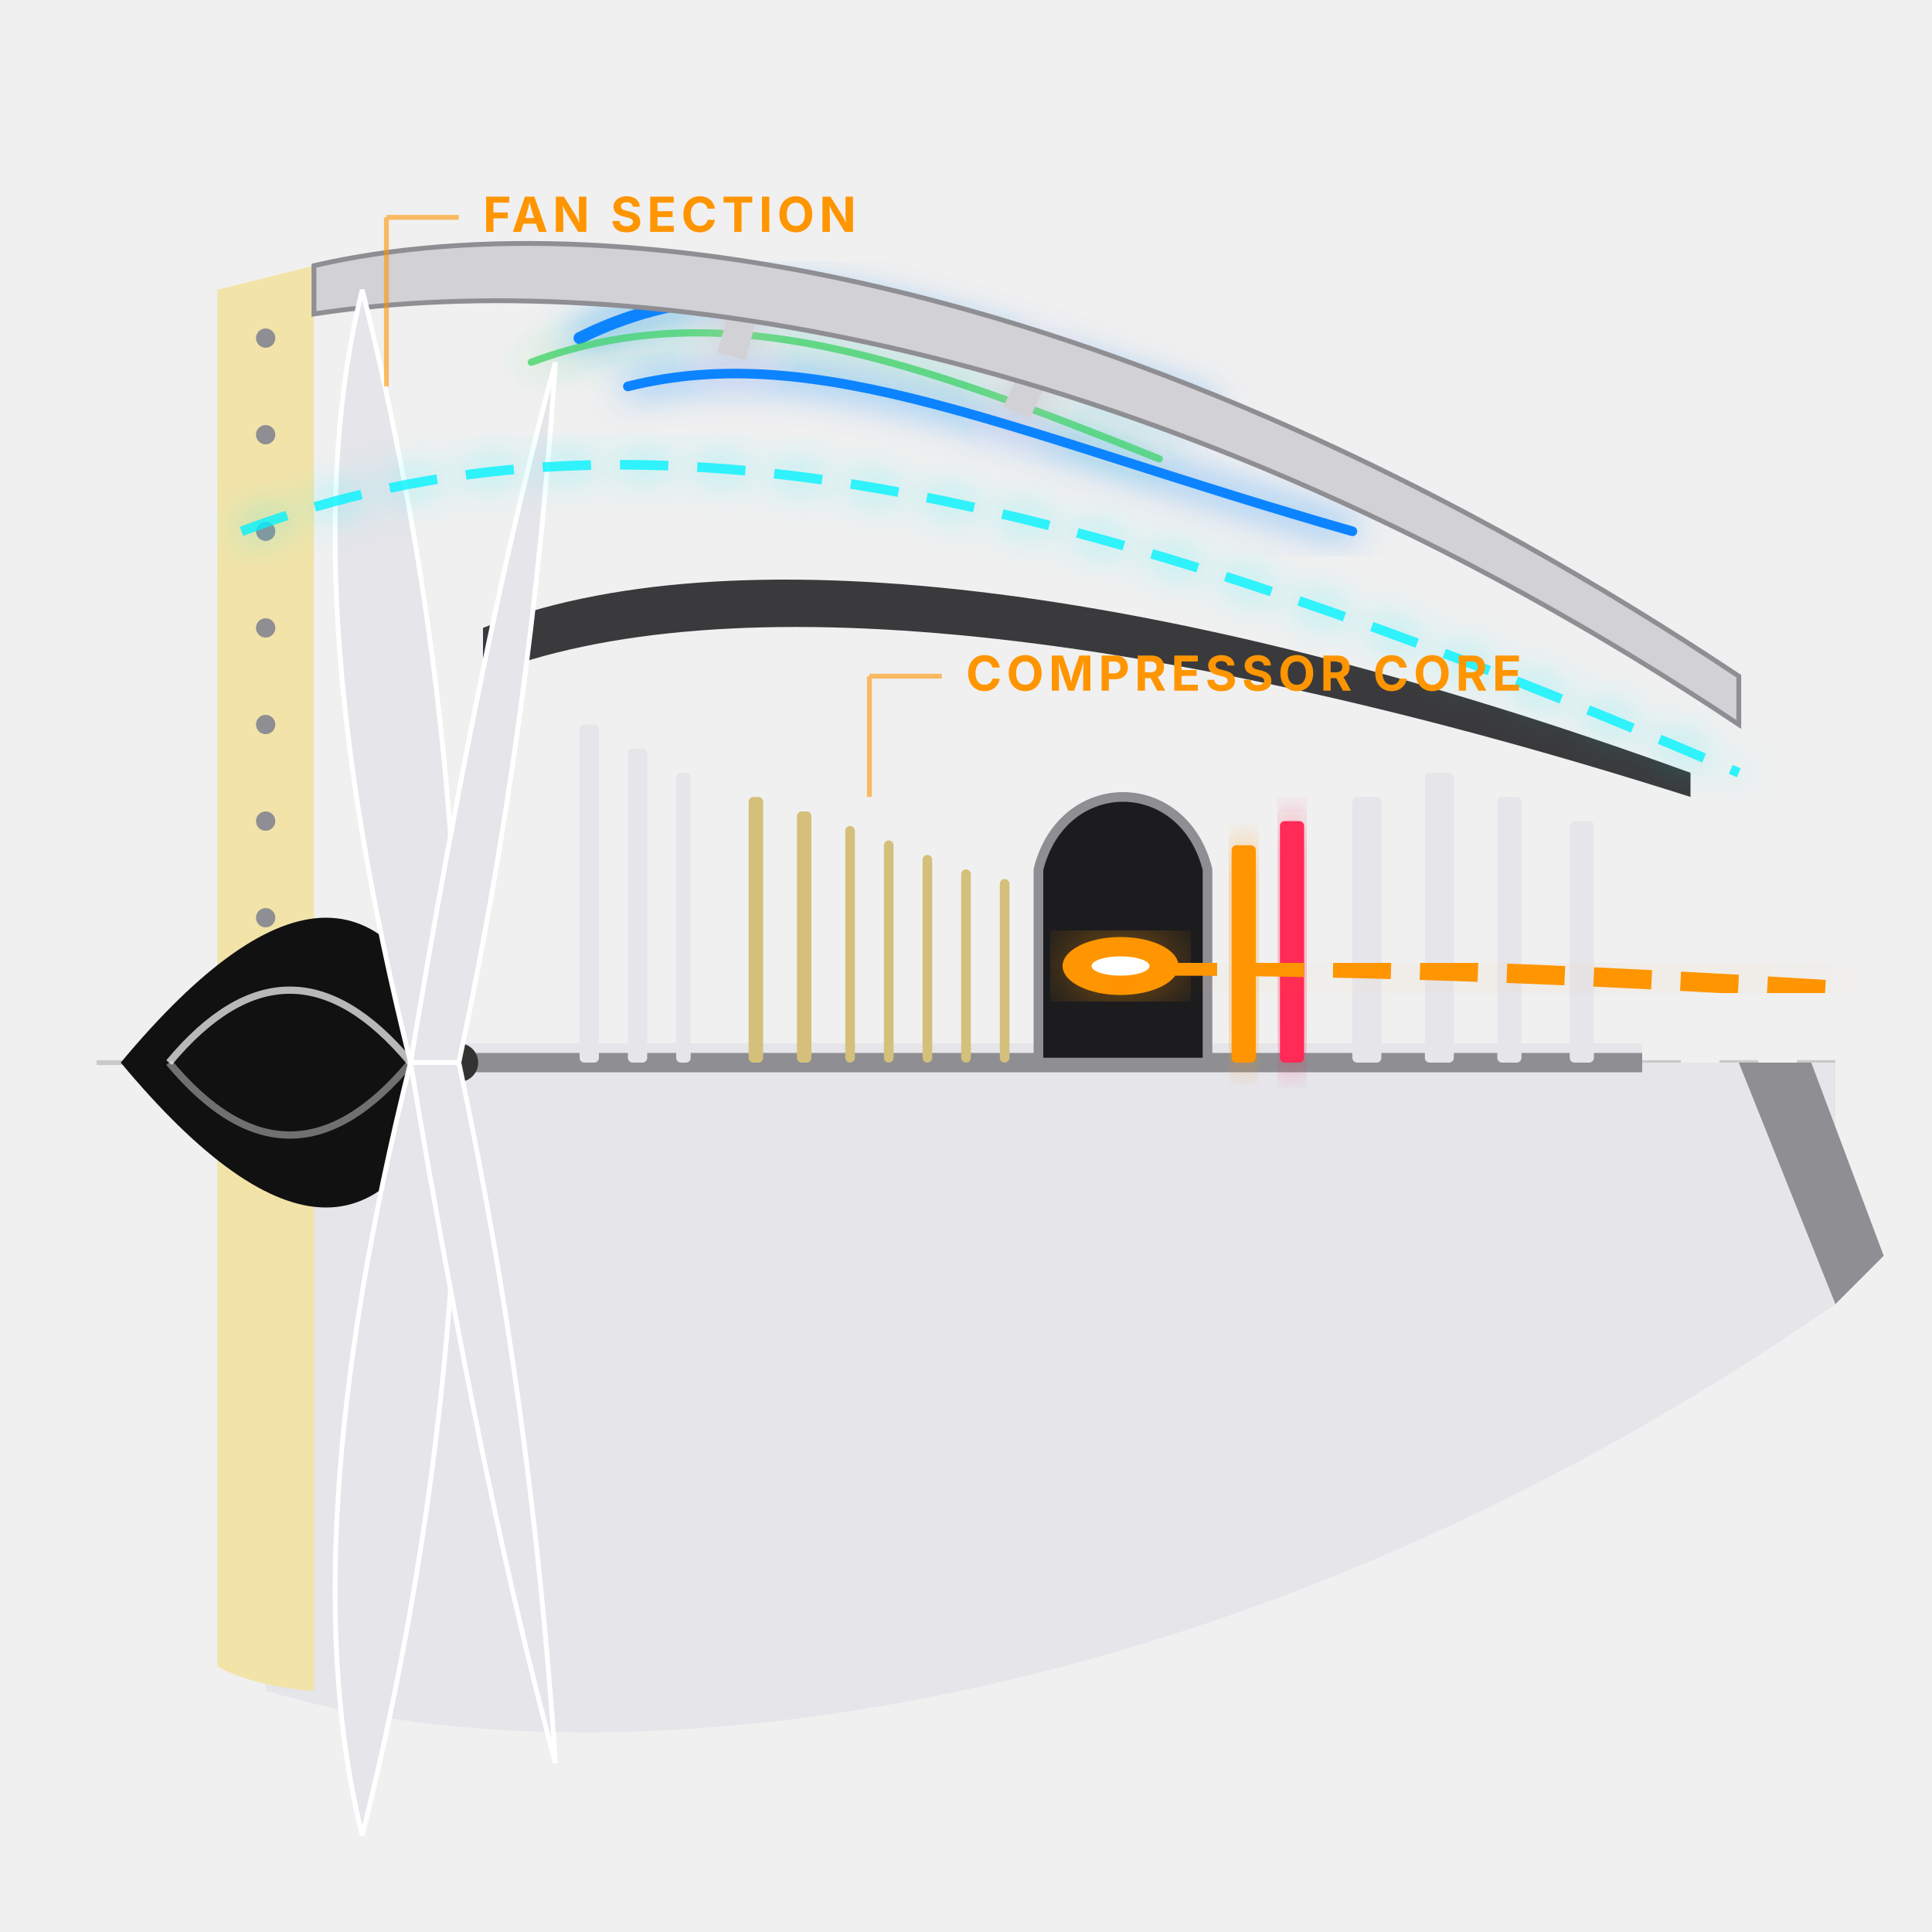
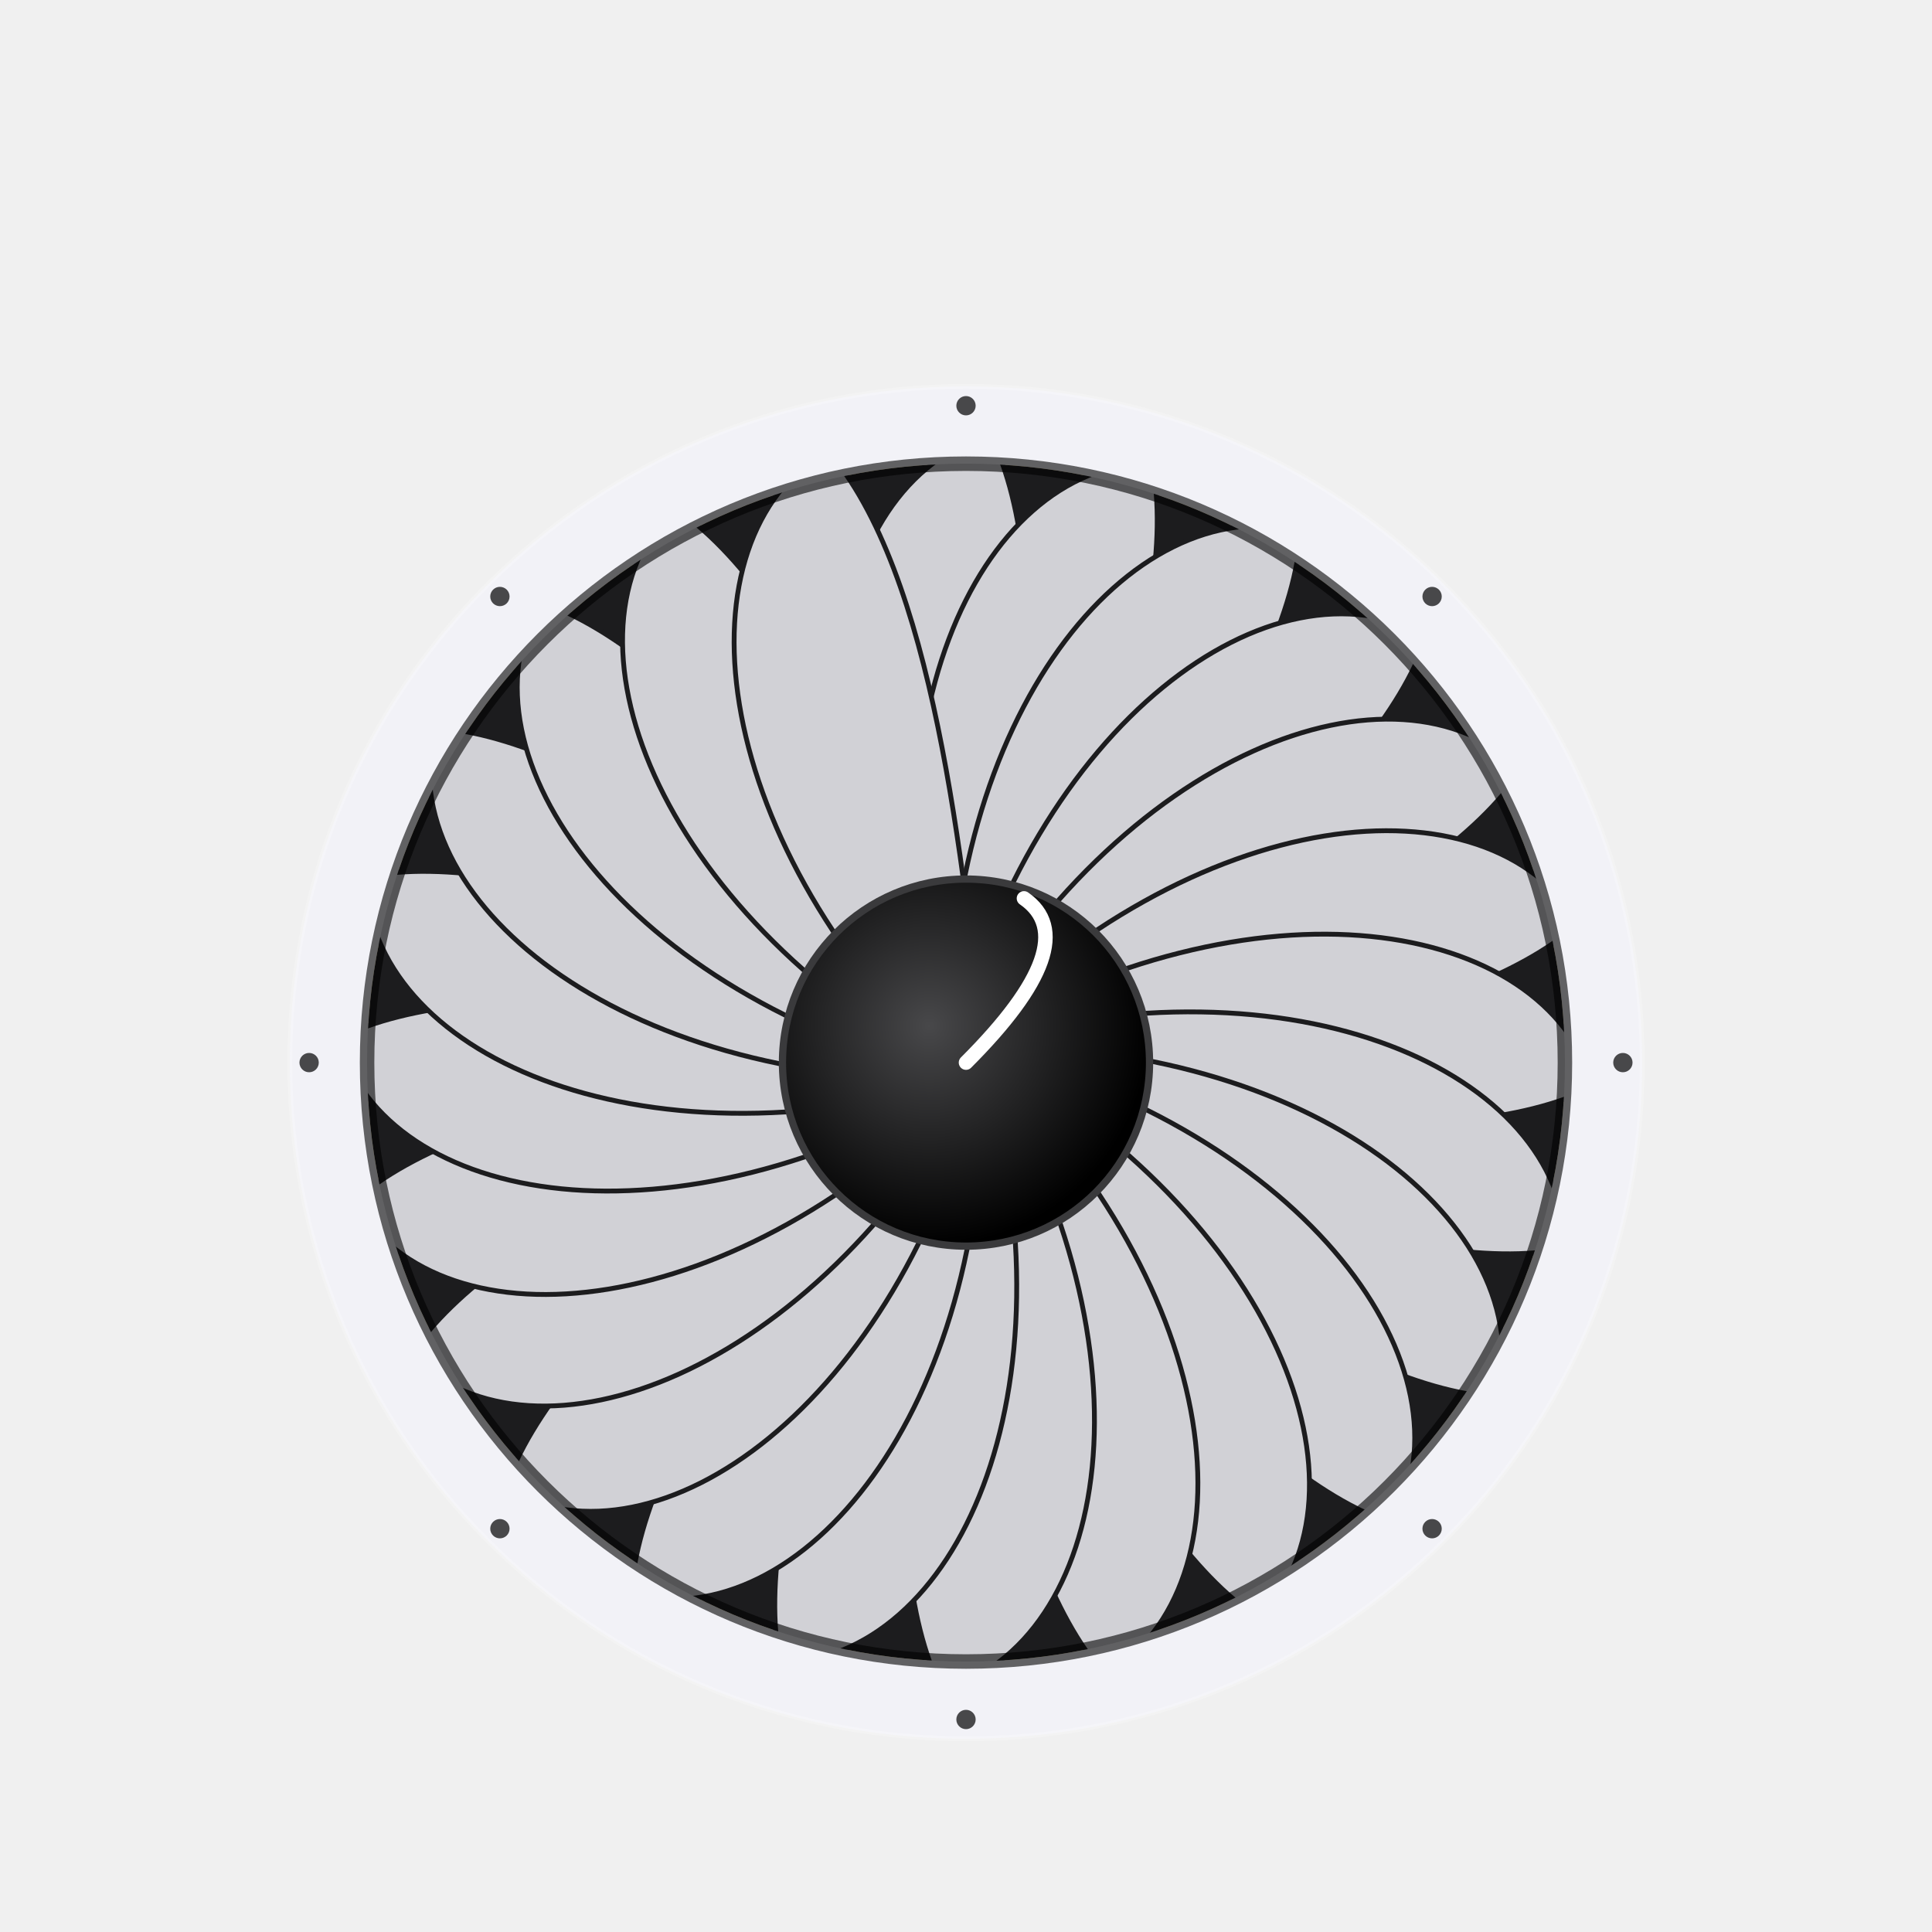
<svg xmlns="http://www.w3.org/2000/svg" viewBox="0 0 400 400" fill="none">
  <defs>
-     <linearGradient id="metalCasing" x1="0" y1="200" x2="0" y2="400">
-       <stop offset="0%" stop-color="#E5E5EA" />
+     <linearGradient id="titanium" x1="0" y1="0" x2="400" y2="400">
+       <stop offset="0%" stop-color="#F2F2F7" />
      <stop offset="50%" stop-color="#8E8E93" />
      <stop offset="100%" stop-color="#1C1C1E" />
    </linearGradient>
-     <linearGradient id="metalDark" x1="0" y1="100" x2="400" y2="300">
-       <stop offset="0%" stop-color="#3A3A3C" />
-       <stop offset="100%" stop-color="#000000" />
+     <linearGradient id="bladeGrad" x1="0" y1="90" x2="0" y2="220">
+       <stop offset="0%" stop-color="#D1D1D6" />
+       <stop offset="100%" stop-color="#3A3A3C" />
    </linearGradient>
-     <linearGradient id="kevlarRim" x1="0" y1="0" x2="0" y2="400">
-       <stop offset="0%" stop-color="#F2E3A9" />
-       <stop offset="50%" stop-color="#D4C07B" />
+     <linearGradient id="kevlar" x1="0" y1="0" x2="400" y2="400">
+       <stop offset="0%" stop-color="#D4C07B" />
      <stop offset="100%" stop-color="#8B7B3E" />
    </linearGradient>
-     <linearGradient id="goldBlades" x1="0" y1="100" x2="0" y2="200">
-       <stop offset="0%" stop-color="#D4C07B" />
-       <stop offset="100%" stop-color="#A68D46" />
-     </linearGradient>
-     <linearGradient id="neonFire" x1="0" y1="0" x2="400" y2="0">
-       <stop offset="0%" stop-color="#FF9500" />
-       <stop offset="50%" stop-color="#FF2A54" />
-       <stop offset="100%" stop-color="#FF0040" />
-     </linearGradient>
+     <radialGradient id="spinner" cx="40%" cy="40%" r="60%">
+       <stop offset="0%" stop-color="#48484A" />
+       <stop offset="100%" stop-color="#000000" />
+     </radialGradient>
+     <radialGradient id="backGlow" cx="50%" cy="50%" r="50%">
+       <stop offset="0%" stop-color="#0A84FF" />
+       <stop offset="100%" stop-color="transparent" />
+     </radialGradient>
+     <path id="fan" d="M196 220 C 160 160, 170 100, 205 90 C 220 120, 210 180, 204 220 Z" fill="url(#bladeGrad)" stroke="#1C1C1E" stroke-width="1" />
    <filter id="glow">
-       <feGaussianBlur stdDeviation="4" result="blur" />
-       <feComposite in="SourceGraphic" in2="blur" operator="over" />
-     </filter>
-     <filter id="glowStrong">
-       <feGaussianBlur stdDeviation="8" result="blur" />
+       <feGaussianBlur stdDeviation="12" result="blur" />
      <feComposite in="SourceGraphic" in2="blur" operator="over" />
    </filter>
  </defs>
-   <g opacity="0.4">
-     <line x1="20" y1="220" x2="380" y2="220" stroke="#8E8E93" stroke-width="1" stroke-dasharray="8 8" />
-     <circle cx="200" cy="220" r="140" stroke="rgba(255,255,255,0.05)" stroke-width="2" fill="none" />
+   <circle cx="200" cy="220" r="110" fill="url(#backGlow)" opacity="0.5" filter="url(#glow)" />
+   <circle cx="200" cy="220" r="126" fill="#1C1C1E" stroke="url(#kevlar)" stroke-width="4" />
+   <g>
+     <use href="#fan" transform="rotate(0 200 220)" />
+     <use href="#fan" transform="rotate(15 200 220)" />
+     <use href="#fan" transform="rotate(30 200 220)" />
+     <use href="#fan" transform="rotate(45 200 220)" />
+     <use href="#fan" transform="rotate(60 200 220)" />
+     <use href="#fan" transform="rotate(75 200 220)" />
+     <use href="#fan" transform="rotate(90 200 220)" />
+     <use href="#fan" transform="rotate(105 200 220)" />
+     <use href="#fan" transform="rotate(120 200 220)" />
+     <use href="#fan" transform="rotate(135 200 220)" />
+     <use href="#fan" transform="rotate(150 200 220)" />
+     <use href="#fan" transform="rotate(165 200 220)" />
+     <use href="#fan" transform="rotate(180 200 220)" />
+     <use href="#fan" transform="rotate(195 200 220)" />
+     <use href="#fan" transform="rotate(210 200 220)" />
+     <use href="#fan" transform="rotate(225 200 220)" />
+     <use href="#fan" transform="rotate(240 200 220)" />
+     <use href="#fan" transform="rotate(255 200 220)" />
+     <use href="#fan" transform="rotate(270 200 220)" />
+     <use href="#fan" transform="rotate(285 200 220)" />
+     <use href="#fan" transform="rotate(300 200 220)" />
+     <use href="#fan" transform="rotate(315 200 220)" />
+     <use href="#fan" transform="rotate(330 200 220)" />
+     <use href="#fan" transform="rotate(345 200 220)" />
  </g>
-   <g filter="url(#glow)">
-     <path d="M 120 70 C 160 50, 200 70, 250 85" stroke="#0A84FF" stroke-width="2.5" fill="none" stroke-linecap="round" />
-     <path d="M 110 75 C 150 60, 190 75, 240 95" stroke="#30D158" stroke-width="1.5" fill="none" stroke-linecap="round" opacity="0.7" />
-     <path d="M 130 80 C 170 70, 210 90, 280 110" stroke="#0A84FF" stroke-width="2" fill="none" stroke-linecap="round" />
-     <rect x="150" y="62" width="6" height="12" fill="#D1D1D6" transform="rotate(15 153 68)" />
-     <rect x="210" y="74" width="6" height="12" fill="#D1D1D6" transform="rotate(25 213 80)" />
+   <circle cx="200" cy="220" r="38" fill="url(#spinner)" />
+   <circle cx="200" cy="220" r="38" fill="none" stroke="#3A3A3C" stroke-width="1.5" />
+   <path d="M 200 220 Q 225 195, 212 186" stroke="#FFFFFF" stroke-width="3" stroke-linecap="round" fill="none" />
+   <circle cx="200" cy="220" r="132" fill="none" stroke="url(#titanium)" stroke-width="16" />
+   <circle cx="200" cy="220" r="124" fill="none" stroke="#000000" stroke-width="3" opacity="0.6" />
+   <circle cx="200" cy="220" r="140" fill="none" stroke="rgba(255,255,255,0.2)" stroke-width="1" />
+   <g fill="#48484A">
+     <circle cx="200" cy="84" r="2" />
+     <circle cx="200" cy="356" r="2" />
+     <circle cx="64" cy="220" r="2" />
+     <circle cx="336" cy="220" r="2" />
+     <circle cx="103.5" cy="123.5" r="2" />
+     <circle cx="296.5" cy="316.5" r="2" />
+     <circle cx="103.5" cy="316.5" r="2" />
+     <circle cx="296.5" cy="123.5" r="2" />
  </g>
-   <path d="M 55 220 L 55 350 C 120 370, 250 360, 380 270 L 380 220 Z" fill="url(#metalCasing)" />
-   <path d="M 360 220 L 380 270 L 390 260 L 375 220 Z" fill="#8E8E93" />
-   <path d="M 45 60 L 65 55 L 65 220 L 45 220 Z" fill="url(#kevlarRim)" />
-   <path d="M 45 220 L 65 220 L 65 350 C 60 350, 50 348, 45 345 Z" fill="url(#kevlarRim)" />
-   <g fill="#8E8E93">
-     <circle cx="55" cy="70" r="2" />
-     <circle cx="55" cy="90" r="2" />
-     <circle cx="55" cy="110" r="2" />
-     <circle cx="55" cy="130" r="2" />
-     <circle cx="55" cy="150" r="2" />
-     <circle cx="55" cy="170" r="2" />
-     <circle cx="55" cy="190" r="2" />
-     <circle cx="55" cy="210" r="2" />
-   </g>
-   <path d="M 65 55 C 130 40, 240 60, 360 140 L 360 150 C 240 70, 130 55, 65 65 Z" fill="#D1D1D6" stroke="#8E8E93" />
-   <path d="M 100 130 C 150 110, 240 120, 350 160 L 350 165 C 240 130, 150 120, 100 140 Z" fill="url(#metalDark)" />
-   <rect x="80" y="216" width="260" height="8" fill="#E5E5EA" />
-   <rect x="80" y="218" width="260" height="4" fill="#8E8E93" />
-   <path d="M 25 220 Q 75 160 95 220 Q 75 280 25 220 Z" fill="#111111" />
-   <path d="M 35 220 Q 60 190 85 220" stroke="#fff" stroke-width="1.5" fill="none" opacity="0.7" />
-   <path d="M 35 220 Q 60 250 85 220" stroke="#fff" stroke-width="1.5" fill="none" opacity="0.4" />
-   <circle cx="95" cy="220" r="4" fill="#333" />
-   <g fill="url(#metalCasing)" stroke="#fff" stroke-width="1">
-     <path d="M 85 220 Q 60 120 75 60 Q 95 140 95 220 Z" />
-     <path d="M 85 220 Q 100 130 115 75 Q 110 150 95 220 Z" />
-     <path d="M 85 220 Q 60 320 75 380 Q 95 300 95 220 Z" />
-     <path d="M 85 220 Q 100 310 115 365 Q 110 290 95 220 Z" />
-   </g>
-   <g fill="url(#metalCasing)">
-     <rect x="120" y="150" width="4" height="70" rx="1" />
-     <rect x="130" y="155" width="4" height="65" rx="1" />
-     <rect x="140" y="160" width="3" height="60" rx="1" />
-   </g>
-   <g fill="url(#goldBlades)">
-     <rect x="155" y="165" width="3" height="55" rx="1" />
-     <rect x="165" y="168" width="3" height="52" rx="1" />
-     <rect x="175" y="171" width="2" height="49" rx="1" />
-     <rect x="183" y="174" width="2" height="46" rx="1" />
-     <rect x="191" y="177" width="2" height="43" rx="1" />
-     <rect x="199" y="180" width="2" height="40" rx="1" />
-     <rect x="207" y="182" width="2" height="38" rx="1" />
-   </g>
-   <path d="M 215 180 C 220 160, 245 160, 250 180 L 250 220 L 215 220 Z" fill="#1C1C1E" stroke="#8E8E93" stroke-width="2" />
-   <ellipse cx="232" cy="200" rx="12" ry="6" fill="url(#neonFire)" filter="url(#glowStrong)" />
-   <ellipse cx="232" cy="200" rx="6" ry="2" fill="#FFFFFF" />
-   <rect x="255" y="175" width="5" height="45" rx="1" fill="#FF9500" filter="url(#glow)" />
-   <rect x="265" y="170" width="5" height="50" rx="1" fill="#FF2A54" filter="url(#glow)" />
-   <rect x="280" y="165" width="6" height="55" rx="1" fill="url(#metalCasing)" />
-   <rect x="295" y="160" width="6" height="60" rx="1" fill="url(#metalCasing)" />
-   <rect x="310" y="165" width="5" height="55" rx="1" fill="url(#metalCasing)" />
-   <rect x="325" y="170" width="5" height="50" rx="1" fill="url(#metalCasing)" />
-   <path d="M 50 110 C 130 80, 220 100, 360 160" stroke="#00F2FE" stroke-width="2" stroke-dasharray="10 6" fill="none" opacity="0.8" filter="url(#glow)" />
-   <path d="M 240 200 Q 300 200, 380 205" stroke="url(#neonFire)" stroke-width="4" stroke-dasharray="12 6" fill="none" filter="url(#glowStrong)" />
-   <g stroke="#FF9500" stroke-width="1" opacity="0.6">
-     <line x1="80" y1="45" x2="80" y2="80" />
-     <line x1="80" y1="45" x2="95" y2="45" />
-     <line x1="180" y1="140" x2="180" y2="165" />
-     <line x1="180" y1="140" x2="195" y2="140" />
-   </g>
-   <text x="100" y="48" fill="#FF9500" font-family="-apple-system, sans-serif" font-size="10" font-weight="700" letter-spacing="1">FAN SECTION</text>
-   <text x="200" y="143" fill="#FF9500" font-family="-apple-system, sans-serif" font-size="10" font-weight="700" letter-spacing="1">COMPRESSOR CORE</text>
</svg>
